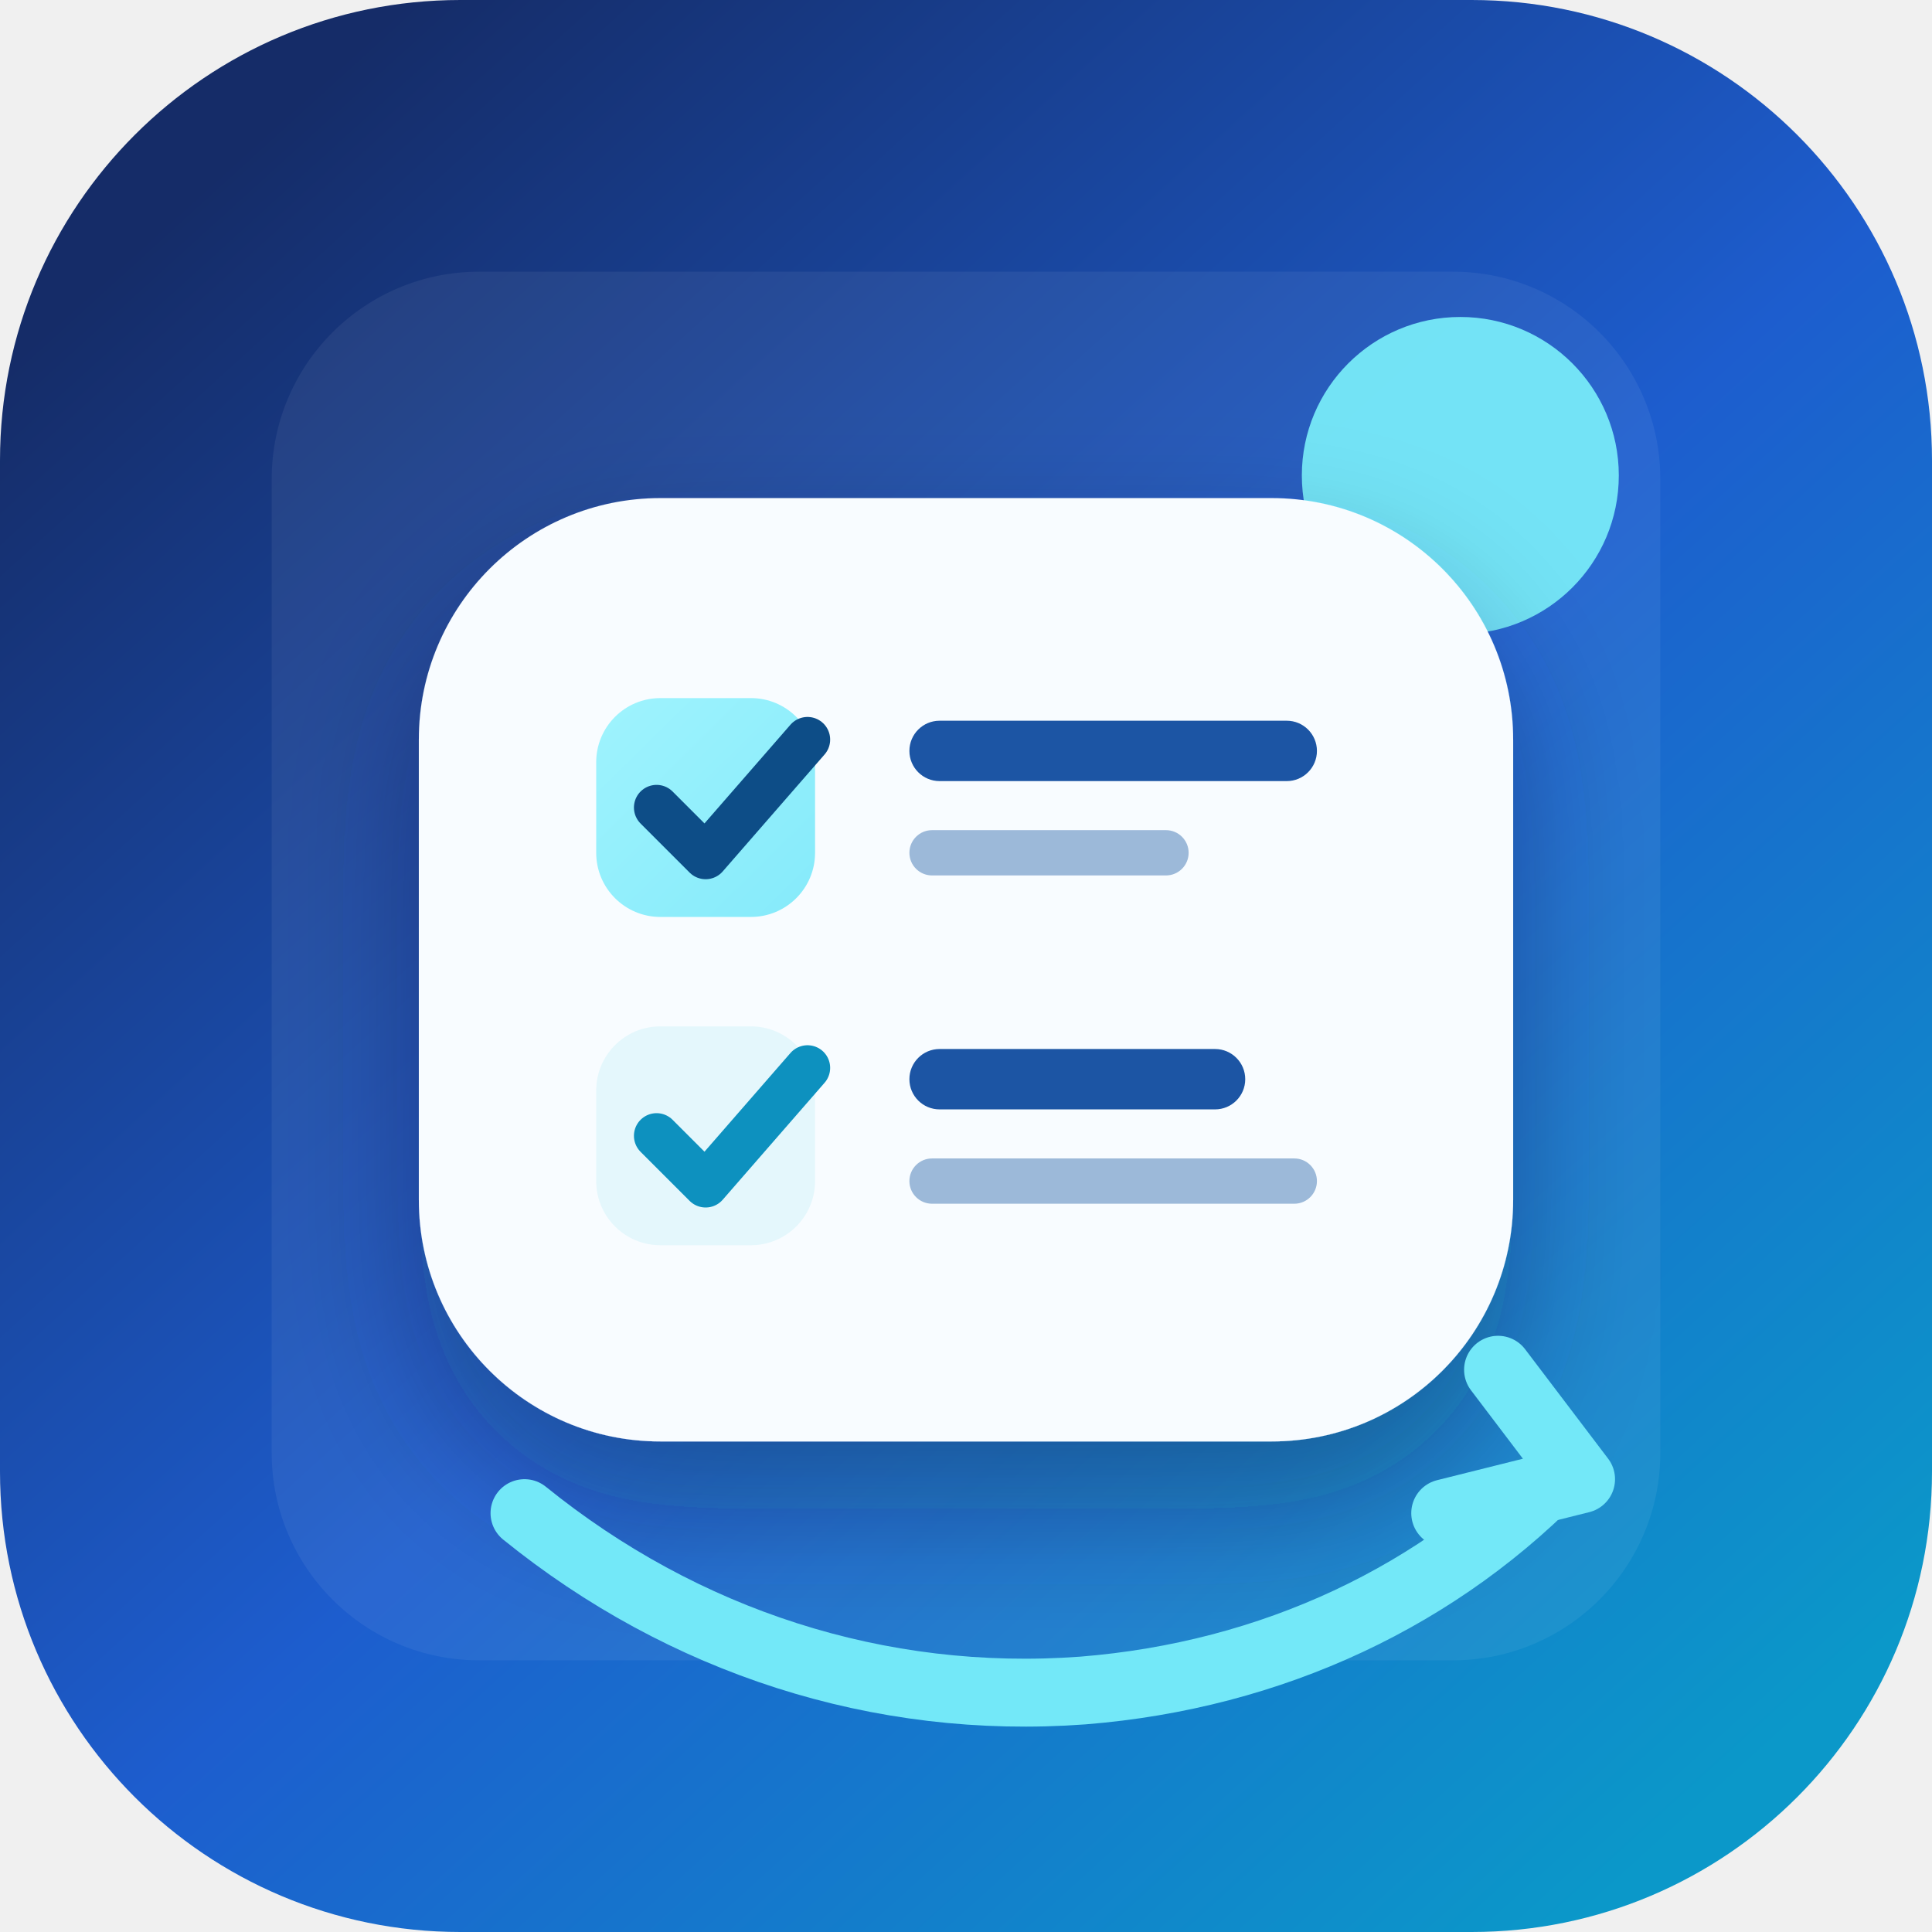
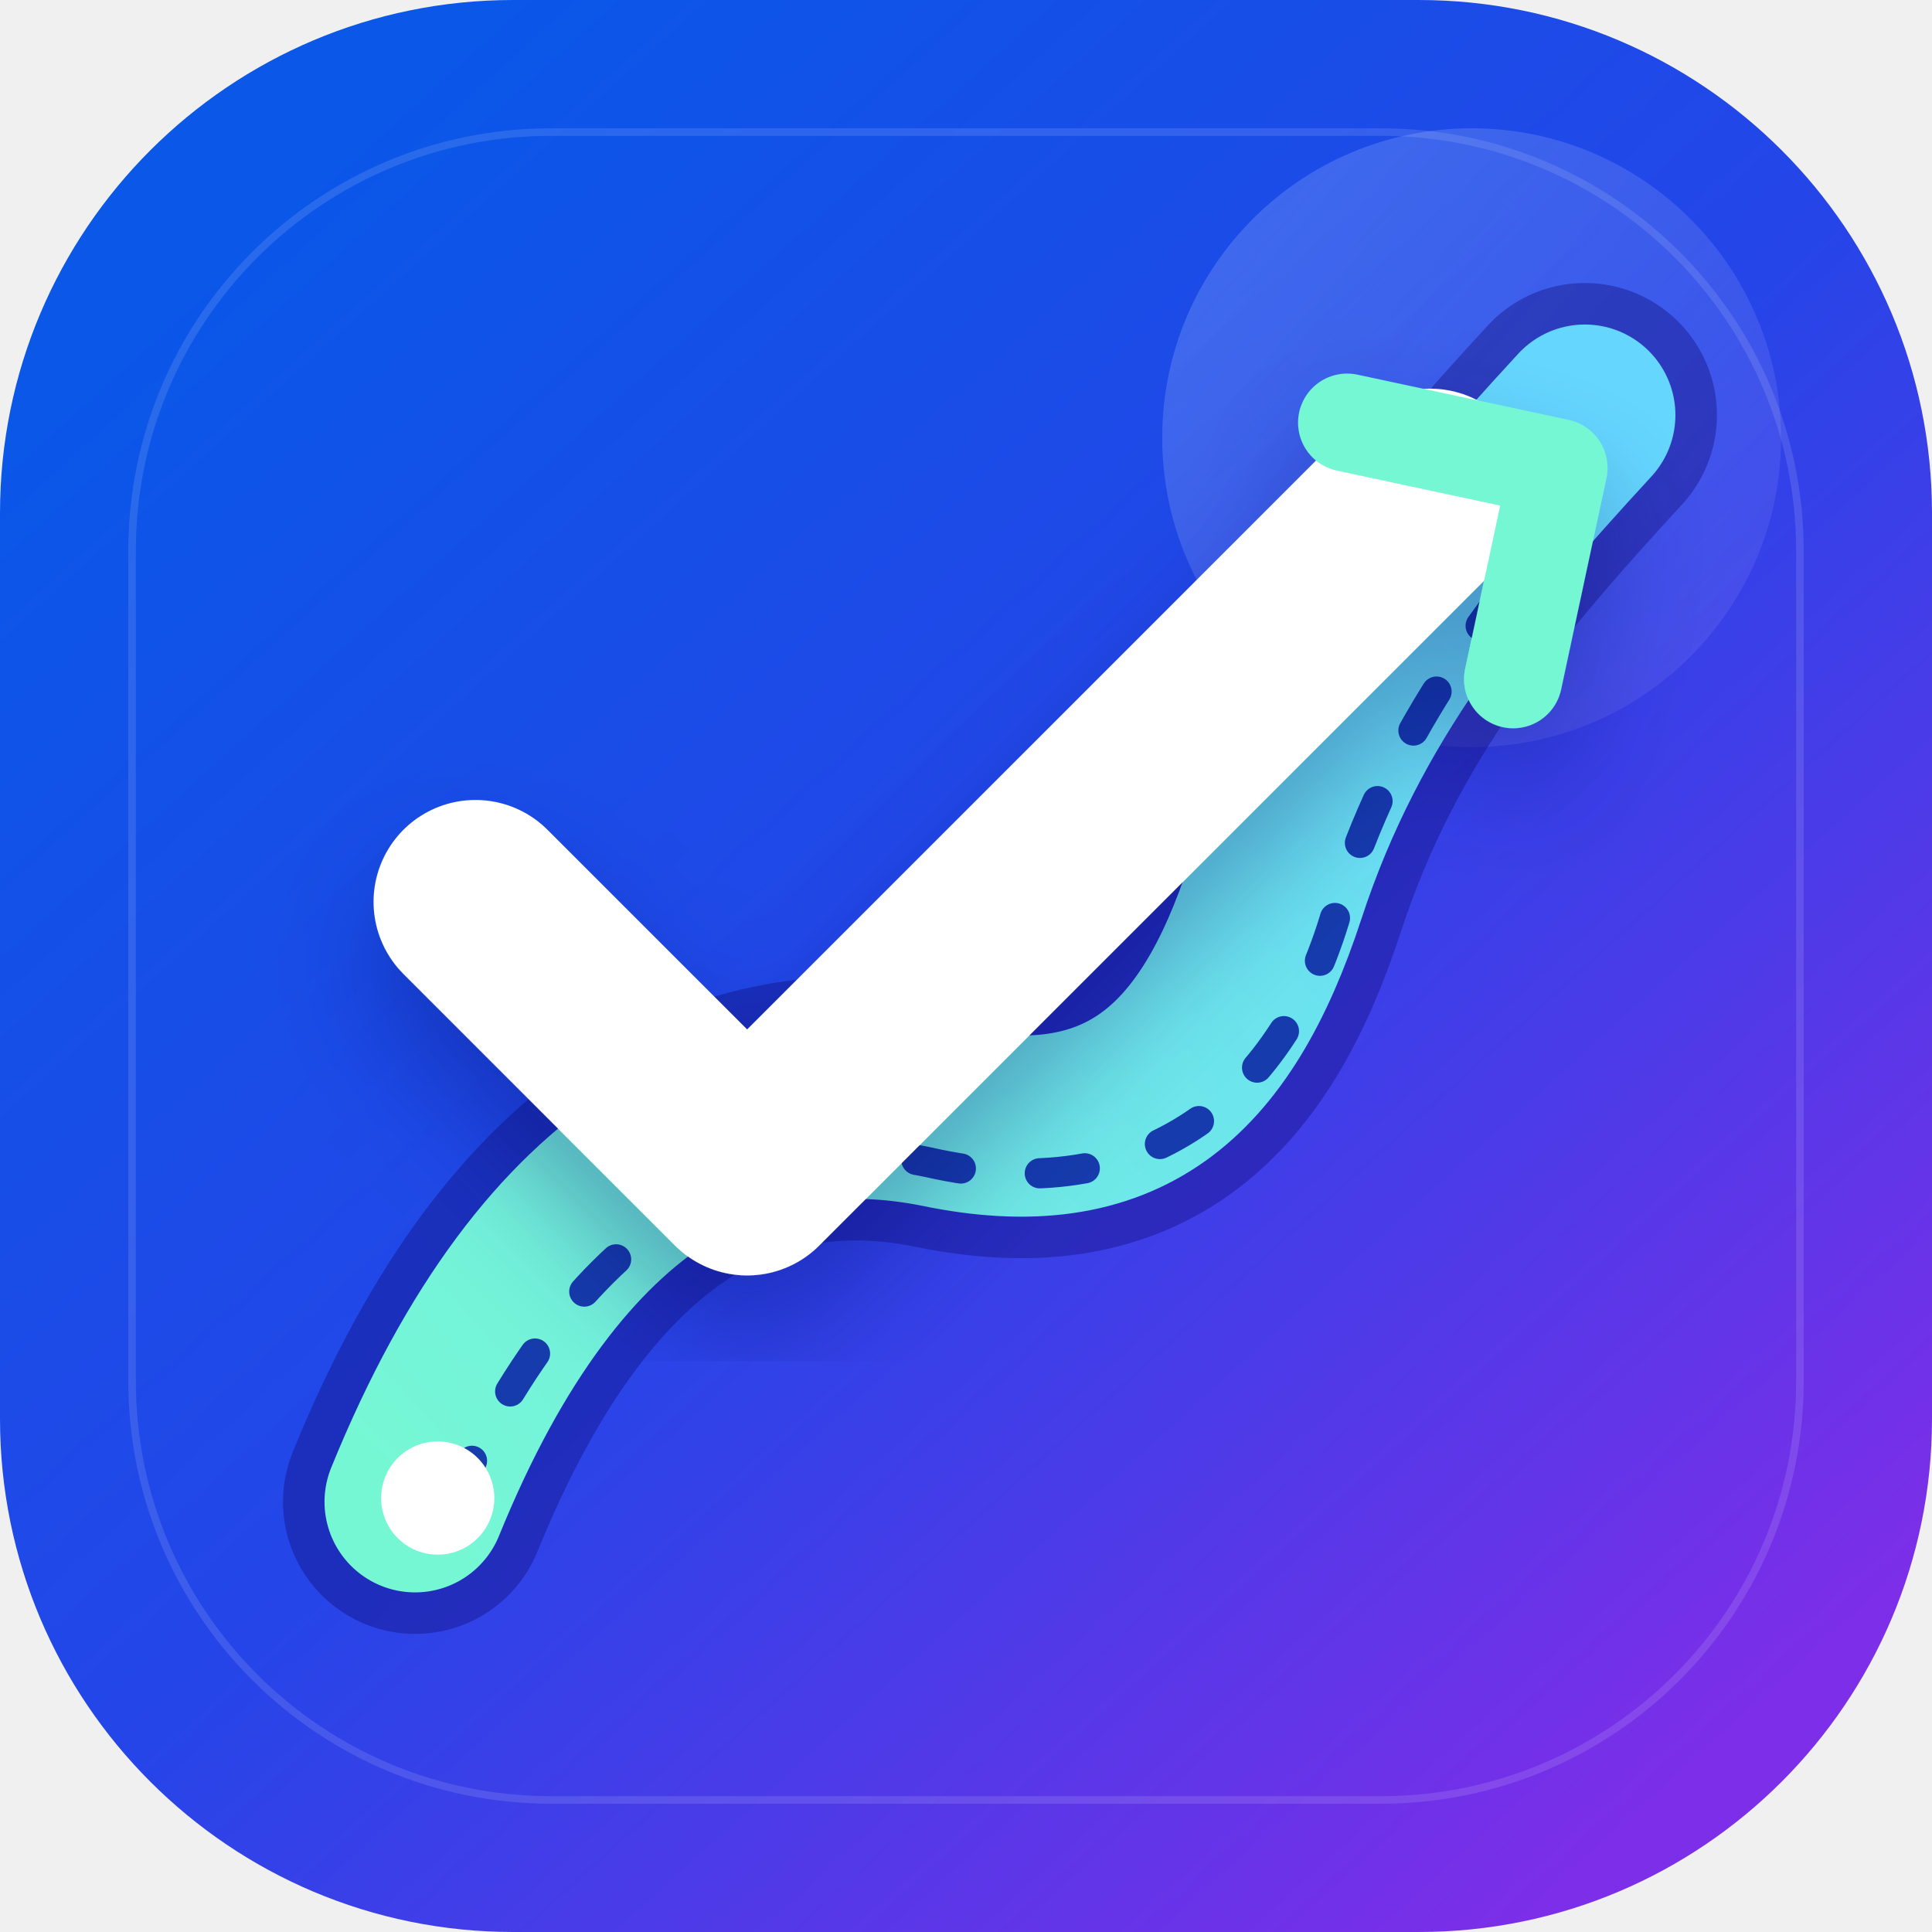
<svg xmlns="http://www.w3.org/2000/svg" viewBox="0 0 512 512" role="img" aria-labelledby="title desc">
  <defs>
-     <linearGradient id="surface" x1="62" y1="42" x2="456" y2="476" gradientUnits="userSpaceOnUse">
-       <stop stop-color="#152C68" />
-       <stop offset=".52" stop-color="#1D5DCE" />
-       <stop offset="1" stop-color="#0B98C9" />
+     <linearGradient id="surface" x1="72" y1="52" x2="449" y2="468" gradientUnits="userSpaceOnUse">
+       <stop stop-color="#0A57E8" />
+       <stop offset=".5" stop-color="#2545E8" />
+       <stop offset="1" stop-color="#7C2EE8" />
    </linearGradient>
-     <linearGradient id="accent" x1="155" y1="145" x2="366" y2="359" gradientUnits="userSpaceOnUse">
-       <stop stop-color="#A9F7FF" />
-       <stop offset="1" stop-color="#49D5F2" />
+     <linearGradient id="route" x1="106" y1="397" x2="418" y2="116" gradientUnits="userSpaceOnUse">
+       <stop stop-color="#76F7D4" />
+       <stop offset="1" stop-color="#65D7FF" />
    </linearGradient>
-     <filter id="shadow" x="-30%" y="-30%" width="160%" height="160%">
-       <feDropShadow dx="0" dy="18" stdDeviation="18" flood-color="#06153E" flood-opacity=".34" />
+     <linearGradient id="glow" x1="82" y1="100" x2="434" y2="410" gradientUnits="userSpaceOnUse">
+       <stop stop-color="#B7E9FF" stop-opacity=".32" />
+       <stop offset="1" stop-color="#D5B8FF" stop-opacity="0" />
+     </linearGradient>
+     <filter id="shadow" x="-25%" y="-25%" width="150%" height="150%">
+       <feDropShadow dx="0" dy="16" stdDeviation="15" flood-color="#12055B" flood-opacity=".3" />
    </filter>
  </defs>
-   <rect width="512" height="512" rx="122" fill="url(#surface)" />
-   <path d="M72 127C72 96.6 96.6 72 127 72h258c30.4 0 55 24.6 55 55v258c0 30.4-24.6 55-55 55H127c-30.4 0-55-24.6-55-55V127Z" fill="#fff" fill-opacity=".06" />
-   <circle cx="387" cy="126" r="42" fill="#76E8F7" fill-opacity=".96" />
+   <rect width="512" height="512" rx="136" fill="url(#surface)" />
+   <rect x="35" y="35" width="442" height="442" rx="111" fill="none" stroke="#fff" stroke-opacity=".12" stroke-width="2" />
+   <circle cx="390" cy="116" r="82" fill="url(#glow)" />
+   <path d="M110 398c37-91 89-112 139-102 48 10 73-11 89-60 17-52 47-88 82-126" fill="none" stroke="#100975" stroke-opacity=".38" stroke-width="70" stroke-linecap="round" />
+   <path d="M110 398c37-91 89-112 139-102 48 10 73-11 89-60 17-52 47-88 82-126" fill="none" stroke="url(#route)" stroke-width="48" stroke-linecap="round" />
+   <path d="M120 398c34-77 84-99 126-90 57 13 95-17 109-69 13-43 38-76 64-107" fill="none" stroke="#1232AA" stroke-width="8" stroke-linecap="round" stroke-dasharray="12 21" opacity=".95" />
  <g filter="url(#shadow)">
-     <rect x="111" y="132" width="290" height="250" rx="64" fill="#F8FCFF" />
-     <rect x="158" y="185" width="58" height="58" rx="17" fill="url(#accent)" />
-     <path d="m174 214 13 13 27-31" fill="none" stroke="#0B4E87" stroke-width="12" stroke-linecap="round" stroke-linejoin="round" />
-     <rect x="241" y="191" width="108" height="16" rx="8" fill="#1A55A4" />
-     <rect x="241" y="220" width="74" height="12" rx="6" fill="#9CB9D9" />
-     <rect x="158" y="272" width="58" height="58" rx="17" fill="#E4F7FC" />
-     <path d="m174 301 13 13 27-31" fill="none" stroke="#0A91BF" stroke-width="12" stroke-linecap="round" stroke-linejoin="round" />
-     <rect x="241" y="278" width="89" height="16" rx="8" fill="#1A55A4" />
-     <rect x="241" y="307" width="108" height="12" rx="6" fill="#9CB9D9" />
+     <path d="m126 239 72 72 181-181" fill="none" stroke="#fff" stroke-width="54" stroke-linecap="round" stroke-linejoin="round" />
+     <path d="m357 112 56 12-12 56" fill="none" stroke="#76F7D4" stroke-width="26" stroke-linecap="round" stroke-linejoin="round" />
  </g>
-   <path d="M139 401c42 34 94 51 148 47 50-4 95-25 128-60" fill="none" stroke="#73E8F8" stroke-width="18" stroke-linecap="round" />
-   <path d="m397 363 22 29-36 9" fill="none" stroke="#73E8F8" stroke-width="18" stroke-linecap="round" stroke-linejoin="round" />
+   <circle cx="116" cy="397" r="15" fill="#fff" />
</svg>
